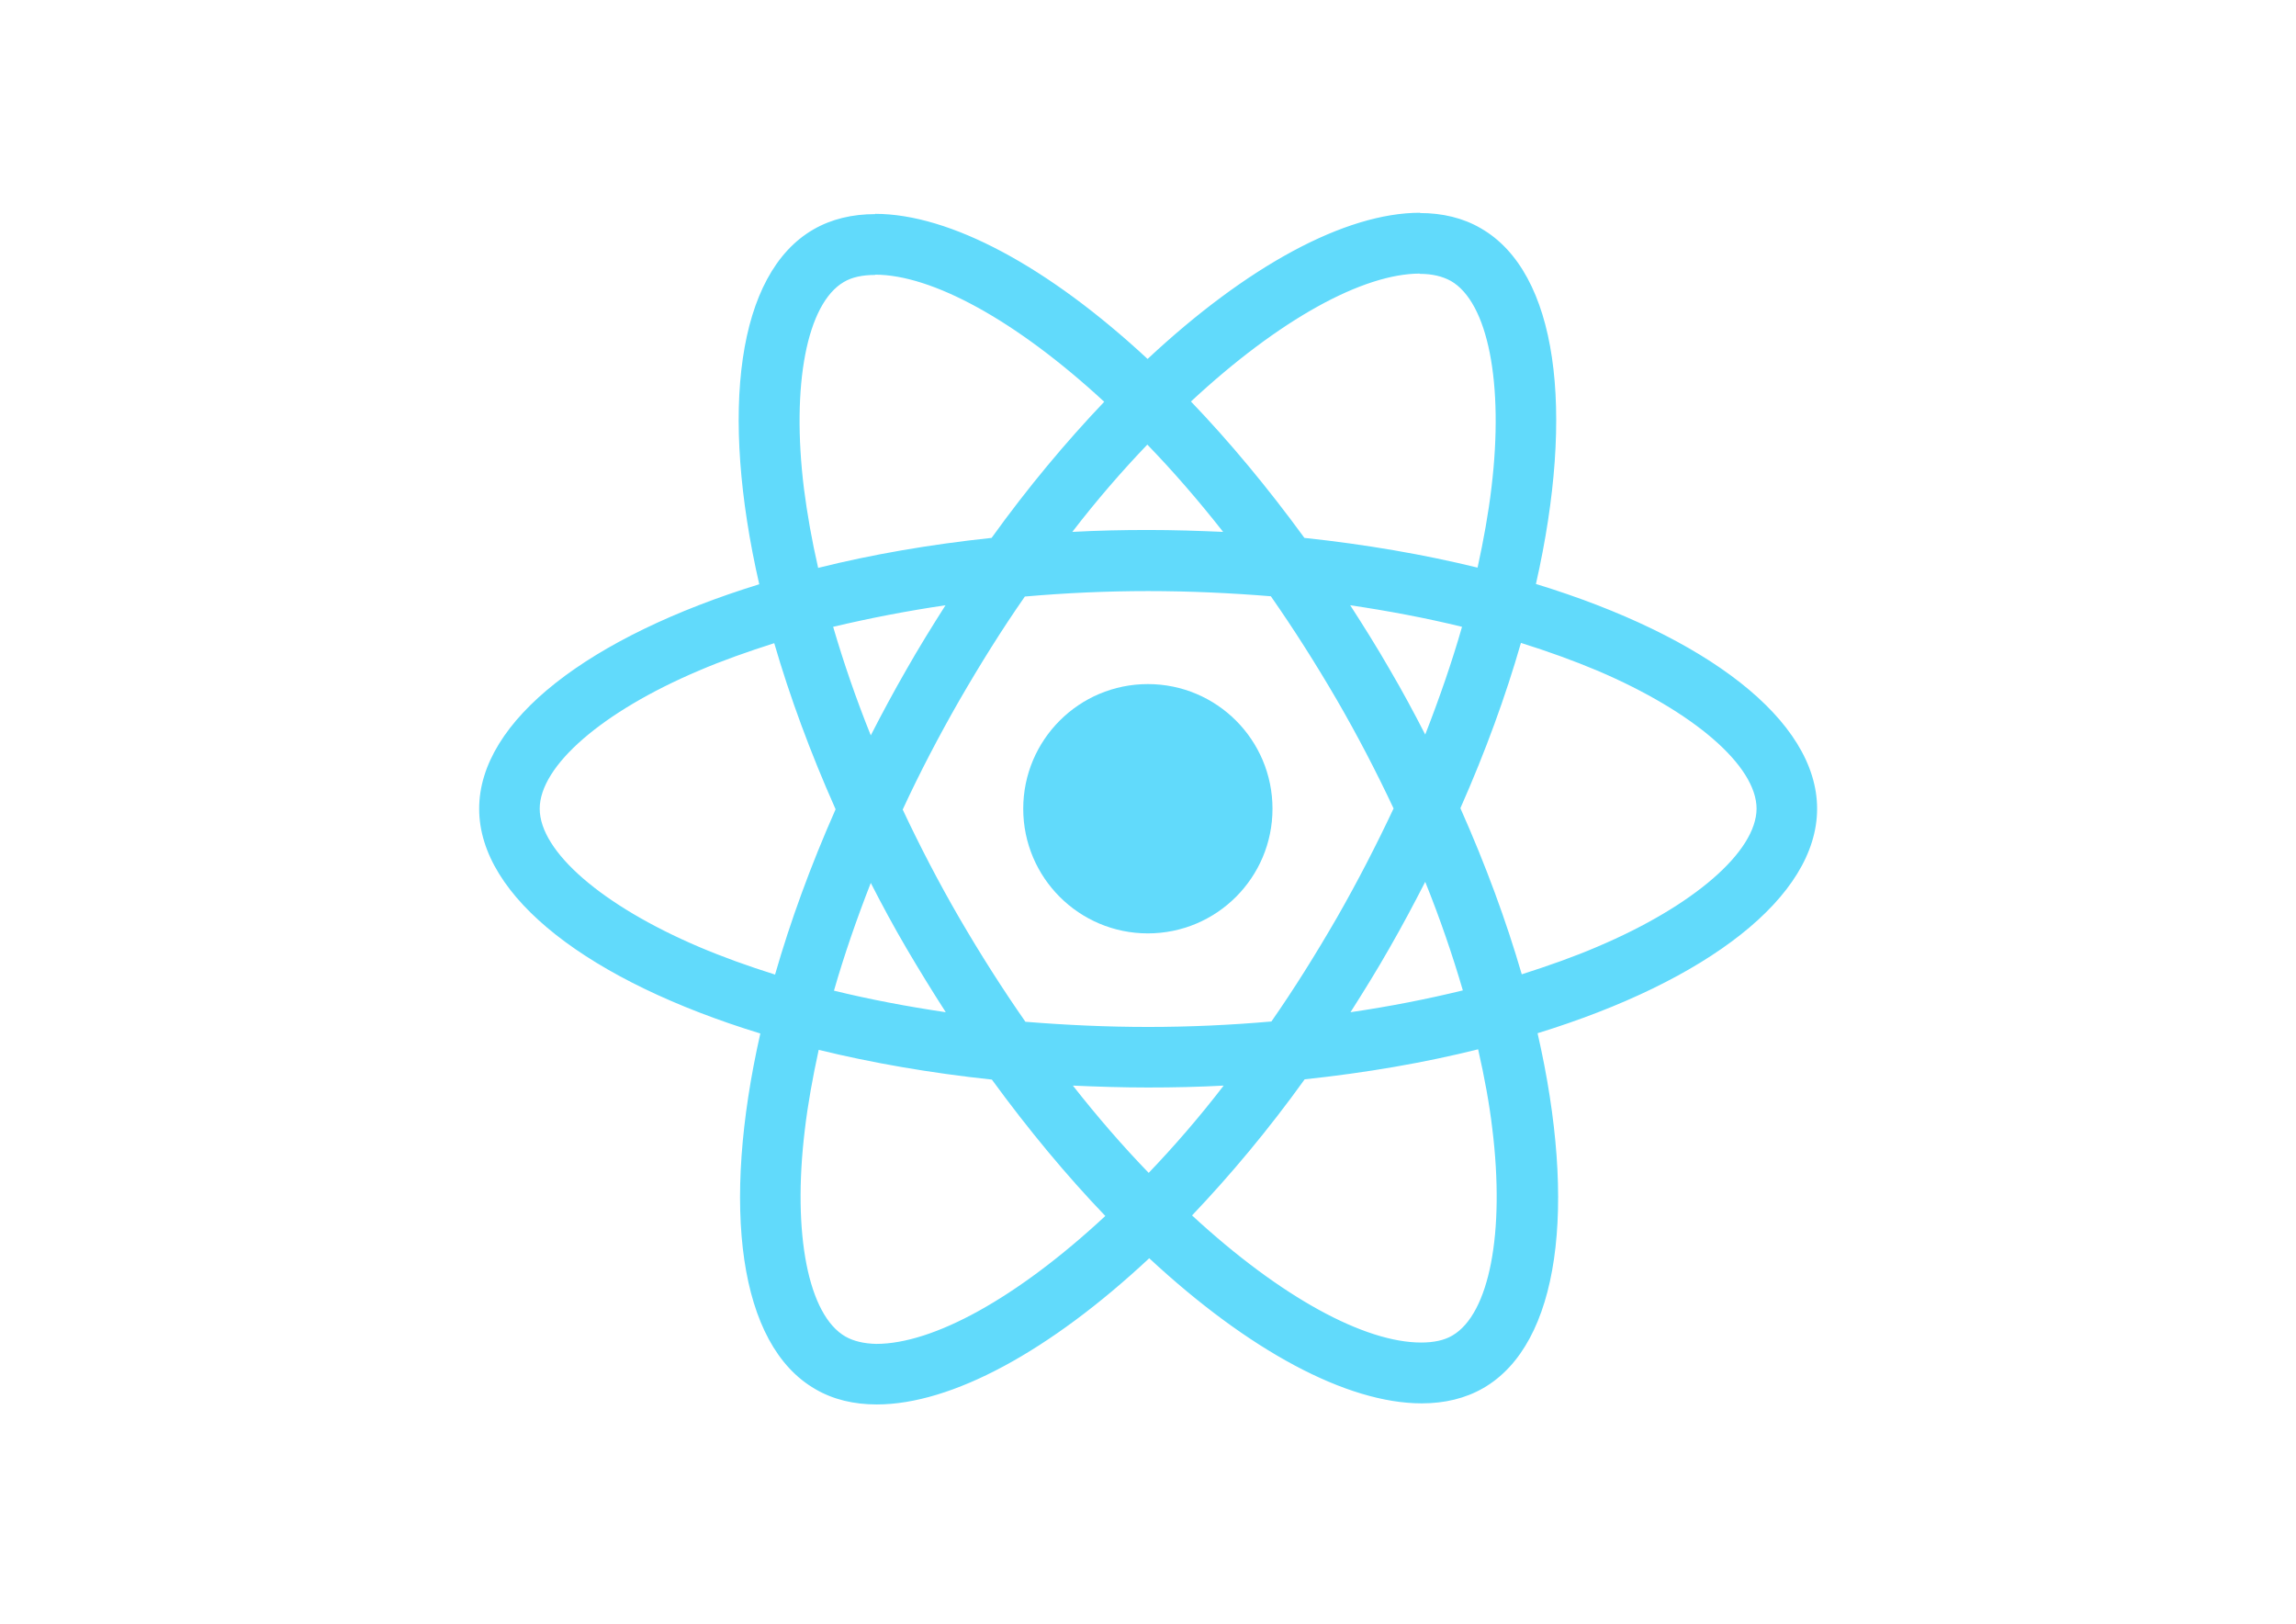
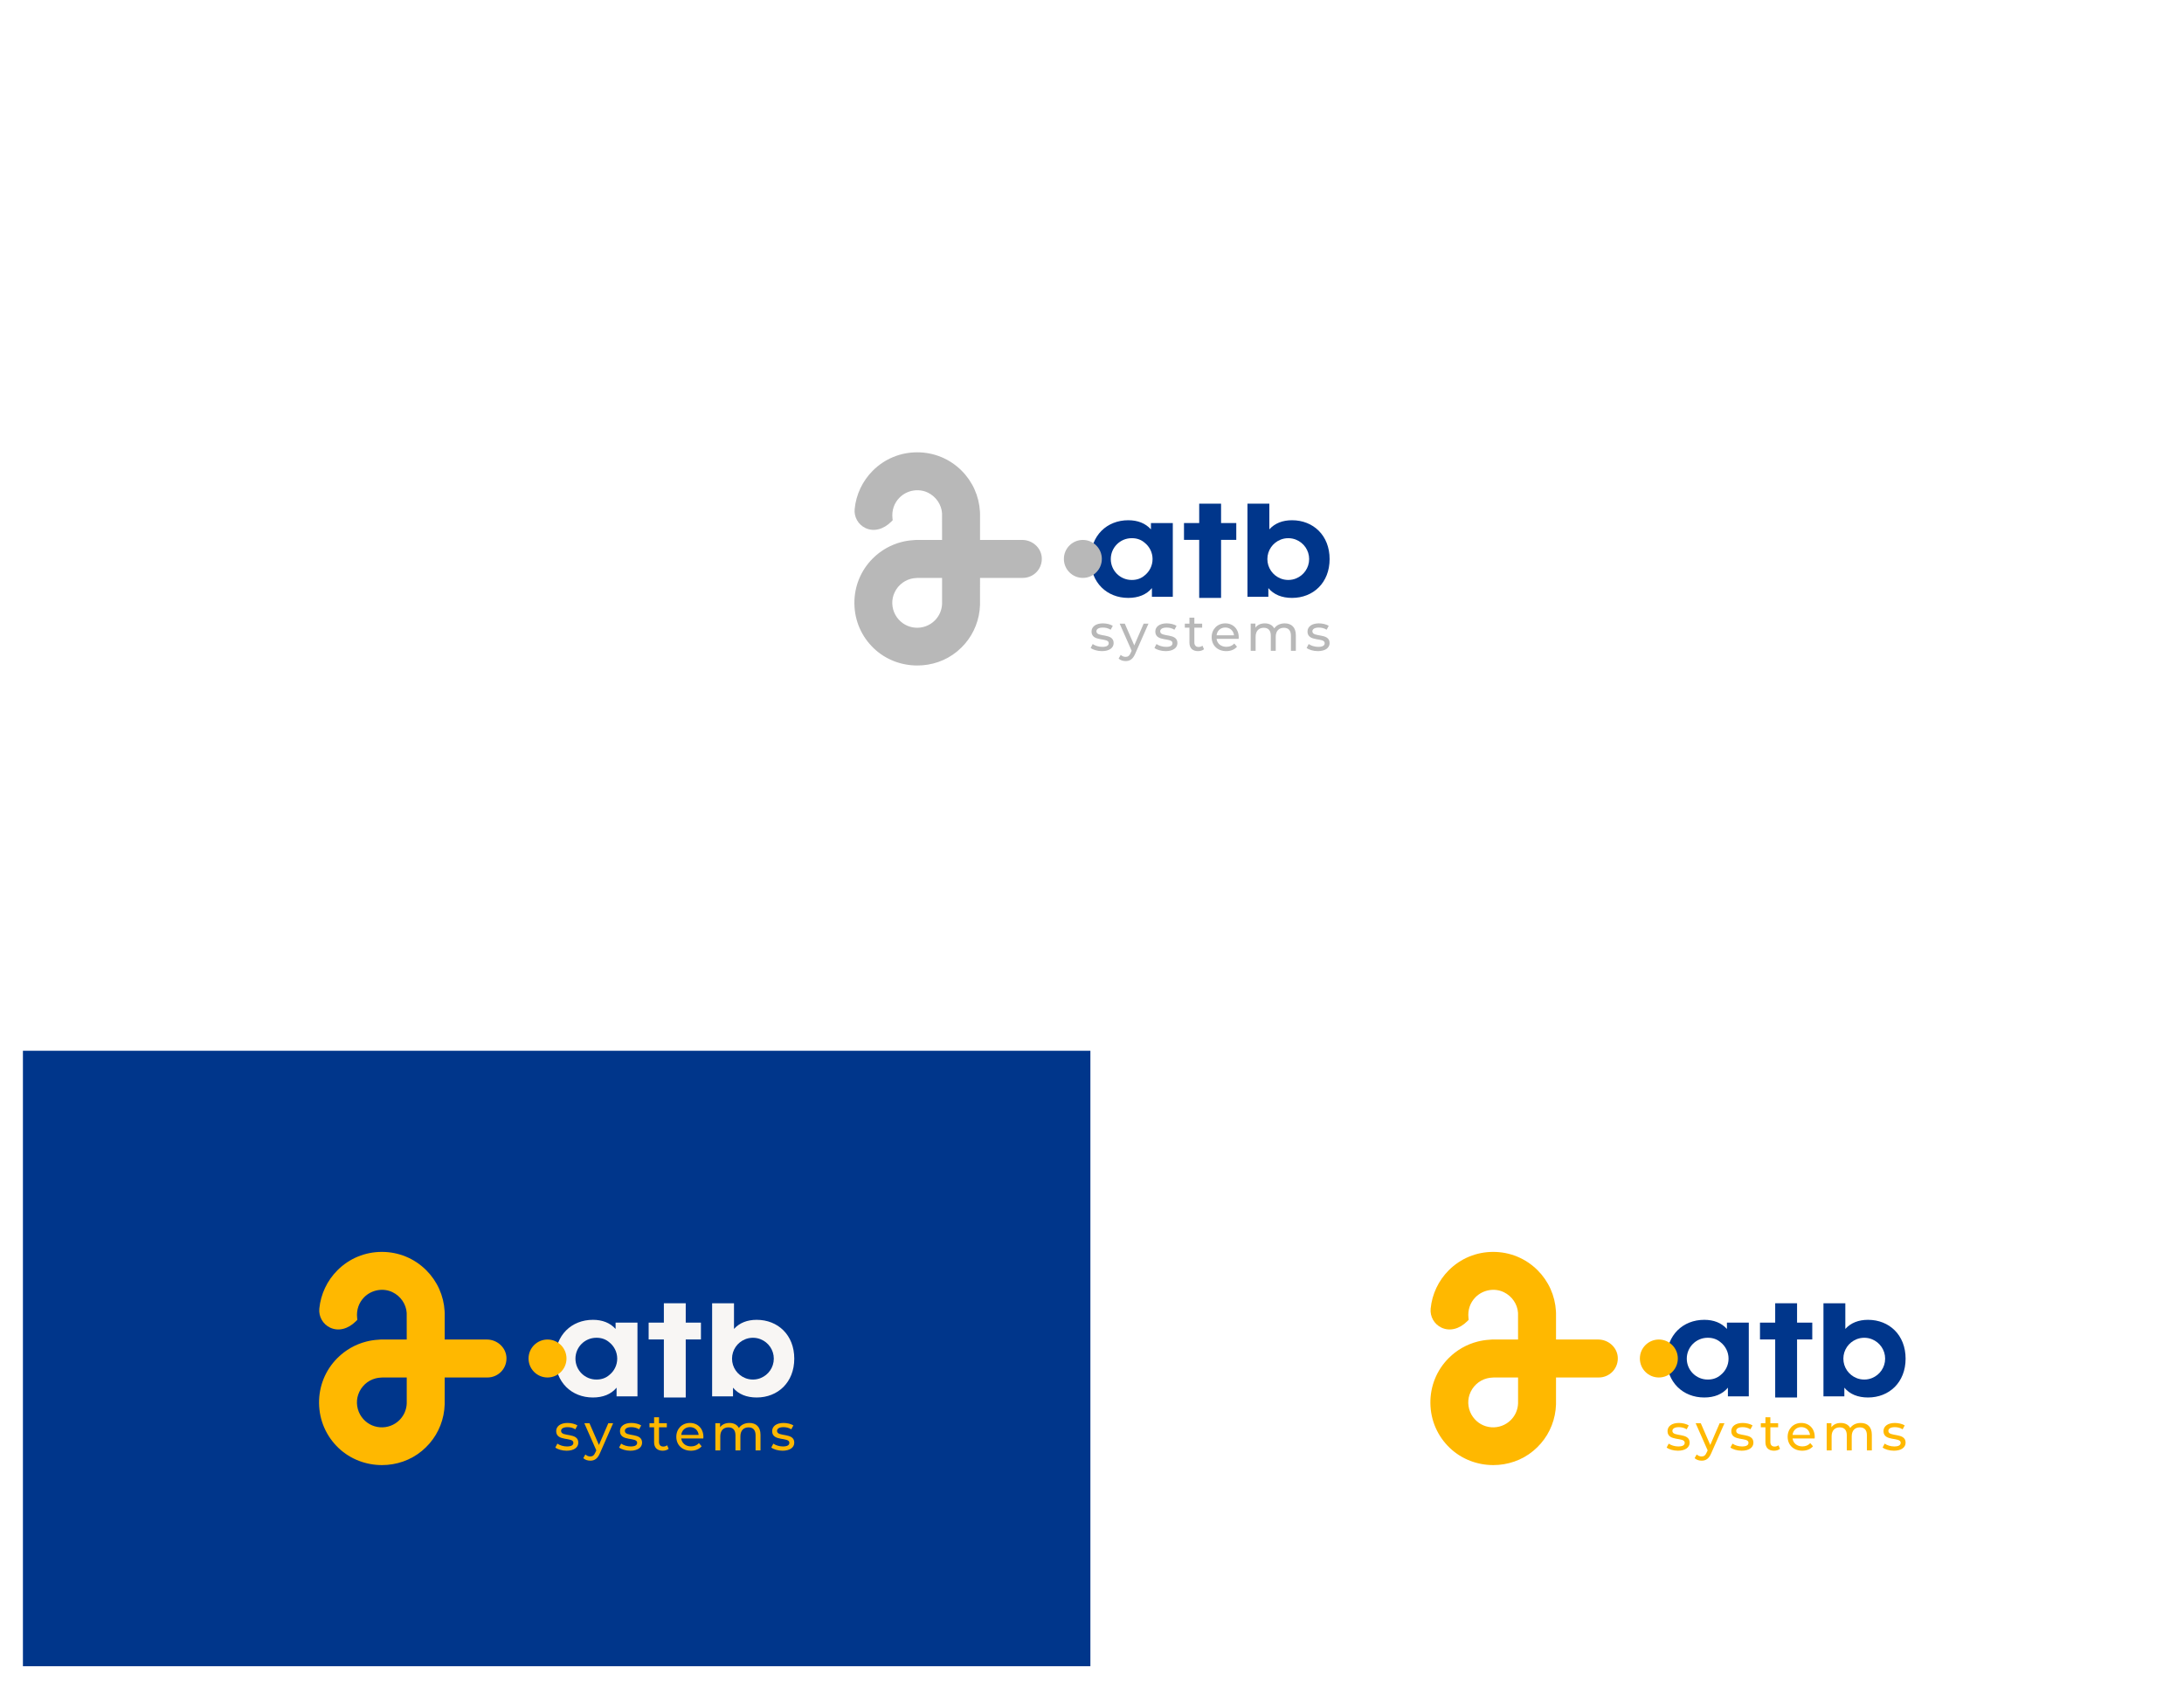
- <svg xmlns="http://www.w3.org/2000/svg" viewBox="0 0 841.9 595.3">
-   <g fill="#61DAFB">
-     <path d="M666.3 296.5c0-32.5-40.7-63.3-103.1-82.4 14.4-63.6 8-114.2-20.2-130.4-6.5-3.8-14.1-5.6-22.4-5.6v22.3c4.6 0 8.3.9 11.4 2.6 13.6 7.8 19.5 37.5 14.9 75.7-1.1 9.4-2.9 19.3-5.1 29.4-19.6-4.8-41-8.5-63.5-10.9-13.5-18.5-27.5-35.3-41.6-50 32.6-30.3 63.2-46.9 84-46.9V78c-27.5 0-63.5 19.6-99.9 53.6-36.4-33.8-72.4-53.2-99.9-53.2v22.3c20.7 0 51.4 16.5 84 46.6-14 14.7-28 31.4-41.3 49.9-22.6 2.4-44 6.1-63.6 11-2.3-10-4-19.7-5.2-29-4.7-38.2 1.1-67.9 14.6-75.8 3-1.8 6.9-2.6 11.5-2.6V78.5c-8.4 0-16 1.8-22.6 5.6-28.1 16.2-34.4 66.7-19.9 130.1-62.2 19.2-102.7 49.9-102.7 82.3 0 32.5 40.7 63.3 103.1 82.4-14.4 63.6-8 114.2 20.2 130.4 6.5 3.8 14.1 5.6 22.5 5.6 27.5 0 63.5-19.6 99.9-53.6 36.4 33.8 72.4 53.2 99.9 53.2 8.4 0 16-1.8 22.6-5.6 28.1-16.2 34.4-66.7 19.9-130.1 62-19.1 102.5-49.9 102.5-82.3zm-130.2-66.7c-3.7 12.9-8.3 26.2-13.5 39.5-4.1-8-8.4-16-13.1-24-4.6-8-9.5-15.8-14.4-23.4 14.2 2.1 27.9 4.7 41 7.9zm-45.8 106.5c-7.8 13.5-15.8 26.3-24.1 38.2-14.9 1.3-30 2-45.2 2-15.1 0-30.2-.7-45-1.9-8.3-11.9-16.4-24.6-24.2-38-7.6-13.1-14.5-26.4-20.8-39.8 6.2-13.4 13.2-26.8 20.7-39.9 7.8-13.5 15.8-26.3 24.1-38.2 14.9-1.3 30-2 45.2-2 15.1 0 30.2.7 45 1.9 8.3 11.9 16.4 24.6 24.2 38 7.6 13.1 14.5 26.4 20.8 39.8-6.3 13.4-13.2 26.8-20.7 39.9zm32.3-13c5.4 13.4 10 26.8 13.8 39.8-13.1 3.2-26.9 5.9-41.2 8 4.9-7.7 9.8-15.6 14.4-23.7 4.6-8 8.9-16.1 13-24.1zM421.2 430c-9.3-9.6-18.6-20.3-27.8-32 9 .4 18.2.7 27.5.7 9.4 0 18.7-.2 27.8-.7-9 11.7-18.3 22.4-27.5 32zm-74.4-58.9c-14.2-2.1-27.9-4.7-41-7.9 3.7-12.9 8.3-26.2 13.5-39.5 4.1 8 8.4 16 13.1 24 4.7 8 9.5 15.8 14.4 23.4zM420.7 163c9.3 9.6 18.6 20.3 27.8 32-9-.4-18.2-.7-27.5-.7-9.4 0-18.7.2-27.8.7 9-11.7 18.3-22.4 27.5-32zm-74 58.9c-4.9 7.7-9.8 15.6-14.4 23.7-4.6 8-8.9 16-13 24-5.4-13.4-10-26.8-13.8-39.8 13.1-3.1 26.9-5.8 41.2-7.9zm-90.5 125.2c-35.4-15.1-58.3-34.9-58.3-50.6 0-15.7 22.9-35.6 58.3-50.6 8.6-3.7 18-7 27.7-10.1 5.7 19.6 13.2 40 22.5 60.9-9.2 20.8-16.6 41.1-22.2 60.6-9.9-3.1-19.3-6.5-28-10.2zM310 490c-13.6-7.8-19.5-37.5-14.9-75.7 1.1-9.4 2.9-19.3 5.1-29.4 19.6 4.8 41 8.5 63.5 10.9 13.5 18.5 27.5 35.3 41.6 50-32.6 30.3-63.2 46.9-84 46.9-4.5-.1-8.3-1-11.3-2.7zm237.2-76.2c4.7 38.2-1.1 67.9-14.6 75.8-3 1.8-6.9 2.6-11.5 2.6-20.7 0-51.4-16.5-84-46.6 14-14.7 28-31.4 41.3-49.9 22.6-2.4 44-6.1 63.6-11 2.3 10.1 4.1 19.8 5.2 29.1zm38.5-66.7c-8.6 3.7-18 7-27.7 10.1-5.7-19.6-13.2-40-22.5-60.9 9.2-20.8 16.6-41.1 22.2-60.6 9.9 3.1 19.3 6.5 28.1 10.2 35.4 15.1 58.3 34.9 58.3 50.6-.1 15.7-23 35.6-58.4 50.6zM320.8 78.4z" />
-     <circle cx="420.9" cy="296.5" r="45.7" />
-     <path d="M520.5 78.1z" />
+ <svg xmlns="http://www.w3.org/2000/svg" version="1.1" id="svg2" xml:space="preserve" width="1056" height="816" viewBox="0 0 1056 816">
+   <defs id="defs6">
+     <clipPath clipPathUnits="userSpaceOnUse" id="clipPath20">
+       <path d="M 0,612 H 792 V 0 H 0 Z" id="path18" />
+     </clipPath>
+   </defs>
+   <g id="g10" transform="matrix(1.333333,0,0,-1.333333,0,816)">
+     <path d="M 395.419,7.838 H 8.313 v 223.166 h 387.106 z" style="fill:#00368b;fill-opacity:1;fill-rule:nonzero;stroke:none" id="path12" />
+     <g id="g14">
+       <g id="g16" clip-path="url(#clipPath20)">
+         <g id="g22" transform="translate(395.5146,377.0596)">
+           <path d="m 0,0 0.744,1.414 c 0.838,-0.596 2.177,-1.023 3.46,-1.023 1.656,0 2.345,0.502 2.345,1.34 0,2.213 -6.233,0.296 -6.233,4.222 0,1.768 1.581,2.959 4.112,2.959 1.284,0 2.734,-0.335 3.591,-0.894 L 7.256,6.605 C 6.362,7.181 5.376,7.386 4.409,7.386 2.847,7.386 2.084,6.809 2.084,6.028 c 0,-2.326 6.25,-0.428 6.25,-4.26 0,-1.787 -1.637,-2.921 -4.26,-2.921 C 2.438,-1.153 0.819,-0.65 0,0" style="fill:#b8b8b8;fill-opacity:1;fill-rule:nonzero;stroke:none" id="path24" />
+         </g>
+         <g id="g26" transform="translate(416.4834,385.8784)">
+           <path d="m 0,0 -4.781,-10.846 c -0.875,-2.084 -2.01,-2.735 -3.517,-2.735 -0.948,0 -1.916,0.316 -2.529,0.911 l 0.762,1.339 c 0.484,-0.464 1.098,-0.724 1.767,-0.724 0.857,0 1.396,0.39 1.879,1.525 L -6.103,-9.842 -10.456,0 h 1.86 L -5.153,-7.889 -1.749,0 Z" style="fill:#b8b8b8;fill-opacity:1;fill-rule:nonzero;stroke:none" id="path28" />
+         </g>
+         <g id="g30" transform="translate(418.6436,377.0596)">
+           <path d="m 0,0 0.744,1.414 c 0.837,-0.596 2.177,-1.023 3.46,-1.023 1.655,0 2.344,0.502 2.344,1.34 0,2.213 -6.232,0.296 -6.232,4.222 0,1.768 1.581,2.959 4.112,2.959 1.283,0 2.734,-0.335 3.591,-0.894 L 7.255,6.605 C 6.362,7.181 5.376,7.386 4.409,7.386 2.846,7.386 2.084,6.809 2.084,6.028 c 0,-2.326 6.25,-0.428 6.25,-4.26 0,-1.787 -1.637,-2.921 -4.26,-2.921 C 2.437,-1.153 0.818,-0.65 0,0" style="fill:#b8b8b8;fill-opacity:1;fill-rule:nonzero;stroke:none" id="path32" />
+         </g>
+         <g id="g34" transform="translate(436.6172,376.5952)">
+           <path d="m 0,0 c -0.54,-0.465 -1.358,-0.689 -2.159,-0.689 -1.99,0 -3.125,1.098 -3.125,3.089 v 5.413 h -1.674 v 1.47 h 1.674 v 2.158 h 1.786 V 9.283 h 2.828 v -1.47 h -2.828 v -5.34 c 0,-1.06 0.559,-1.655 1.544,-1.655 0.52,0 1.023,0.168 1.395,0.465 z" style="fill:#b8b8b8;fill-opacity:1;fill-rule:nonzero;stroke:none" id="path36" />
+         </g>
+         <g id="g38" transform="translate(441.1758,381.6357)">
+           <path d="M 0,0 H 6.325 C 6.139,1.656 4.893,2.829 3.162,2.829 1.451,2.829 0.186,1.675 0,0 M 8,-1.284 H 0 c 0.224,-1.729 1.619,-2.883 3.572,-2.883 1.154,0 2.12,0.391 2.846,1.191 l 0.986,-1.153 c -0.892,-1.042 -2.251,-1.6 -3.887,-1.6 -3.182,0 -5.302,2.102 -5.302,5.042 0,2.919 2.101,5.022 4.947,5.022 2.848,0 4.875,-2.046 4.875,-5.079 0,-0.149 -0.018,-0.372 -0.037,-0.54" style="fill:#b8b8b8;fill-opacity:1;fill-rule:nonzero;stroke:none" id="path40" />
+         </g>
+         <g id="g42" transform="translate(469.9209,381.6919)">
+           <path d="m 0,0 v -5.674 h -1.786 v 5.469 c 0,1.935 -0.93,2.884 -2.549,2.884 -1.785,0 -2.958,-1.135 -2.958,-3.274 v -5.079 h -1.785 v 5.469 c 0,1.935 -0.931,2.884 -2.549,2.884 -1.786,0 -2.958,-1.135 -2.958,-3.274 v -5.079 h -1.786 v 9.861 h 1.711 V 2.716 c 0.707,1.005 1.917,1.563 3.405,1.563 1.507,0 2.772,-0.595 3.423,-1.823 0.744,1.116 2.12,1.823 3.795,1.823 C -1.638,4.279 0,2.903 0,0" style="fill:#b8b8b8;fill-opacity:1;fill-rule:nonzero;stroke:none" id="path44" />
+         </g>
+         <g id="g46" transform="translate(473.832,377.0596)">
+           <path d="M 0,0 0.744,1.414 C 1.581,0.818 2.92,0.391 4.204,0.391 c 1.655,0 2.344,0.502 2.344,1.34 0,2.213 -6.232,0.296 -6.232,4.222 0,1.768 1.581,2.959 4.112,2.959 1.283,0 2.734,-0.335 3.59,-0.894 L 7.255,6.605 C 6.362,7.181 5.376,7.386 4.409,7.386 2.846,7.386 2.083,6.809 2.083,6.028 2.083,3.702 8.334,5.6 8.334,1.768 8.334,-0.019 6.697,-1.153 4.073,-1.153 2.437,-1.153 0.818,-0.65 0,0" style="fill:#b8b8b8;fill-opacity:1;fill-rule:nonzero;stroke:none" id="path48" />
+         </g>
+         <g id="g50" transform="translate(448.3203,422.3486)">
+           <path d="m 0,0 h -5.515 v 7.022 h -7.93 V 0 h -5.515 v -6.1 h 5.515 v -21.045 h 7.93 V -6.1 L 0,-6.1 Z" style="fill:#00368b;fill-opacity:1;fill-rule:nonzero;stroke:none" id="path52" />
+         </g>
+         <g id="g54" transform="translate(470.0107,402.2661)">
+           <path d="M 0,0 C -0.171,-0.072 -0.347,-0.133 -0.524,-0.191 -0.55,-0.2 -0.574,-0.21 -0.601,-0.218 -1.066,-0.364 -1.556,-0.467 -2.065,-0.516 -2.319,-0.541 -2.577,-0.555 -2.84,-0.555 c -0.263,0 -0.52,0.014 -0.774,0.039 h -0.001 c -0.51,0.05 -0.998,0.152 -1.464,0.298 -0.027,0.008 -0.053,0.019 -0.079,0.027 -0.177,0.058 -0.352,0.119 -0.522,0.191 -2.774,1.124 -4.734,3.84 -4.734,7.019 0,3.178 1.96,5.895 4.734,7.019 0.171,0.071 0.346,0.133 0.524,0.191 0.026,0.008 0.051,0.019 0.076,0.026 0.466,0.147 0.955,0.249 1.465,0.299 h 0.001 c 0.254,0.025 0.511,0.039 0.774,0.039 0.263,0 0.521,-0.014 0.775,-0.039 0.509,-0.05 0.999,-0.152 1.465,-0.299 0.025,-0.007 0.048,-0.017 0.074,-0.025 C -0.348,14.171 -0.172,14.109 0,14.037 2.774,12.913 4.734,10.197 4.734,7.019 4.734,3.841 2.774,1.124 0,0 m -1.468,21.099 c -3.405,0 -6.201,-1.068 -8.234,-3.304 v 9.31 h -7.93 v -33.76 h 7.573 v 3.151 c 1.983,-2.389 4.932,-3.558 8.591,-3.558 7.676,0 13.623,5.49 13.623,14.081 0,8.59 -5.947,14.08 -13.623,14.08" style="fill:#00368b;fill-opacity:1;fill-rule:nonzero;stroke:none" id="path56" />
+         </g>
+         <g id="g58" transform="translate(415.0625,403.333)">
+           <path d="m 0,0 c -1.205,-1.05 -2.781,-1.622 -4.553,-1.622 -0.021,0 -0.042,0.002 -0.064,0.003 -0.02,-0.001 -0.038,-0.003 -0.058,-0.003 -4.183,0 -7.574,3.391 -7.574,7.574 0,4.183 3.391,7.574 7.574,7.574 0.02,0 0.038,-0.003 0.058,-0.003 0.022,0 0.043,0.003 0.064,0.003 1.772,0 3.348,-0.572 4.552,-1.622 1.764,-1.387 2.9,-3.535 2.9,-5.952 C 2.899,3.535 1.763,1.387 0,0 m 2.31,16.728 c -2.034,2.236 -4.83,3.304 -8.235,3.304 -7.676,0 -13.623,-5.49 -13.623,-14.08 0,-8.591 5.947,-14.081 13.623,-14.081 3.659,0 6.609,1.169 8.59,3.558 v -3.151 h 7.574 V 19.016 H 2.31 Z" style="fill:#00368b;fill-opacity:1;fill-rule:nonzero;stroke:none" id="path60" />
+         </g>
+         <g id="g62" transform="translate(341.6318,393.0786)">
+           <path d="m 0,0 c -0.017,-0.5 -0.077,-1.004 -0.179,-1.501 -0.352,-1.727 -1.202,-3.304 -2.458,-4.56 -1.868,-1.868 -4.467,-2.818 -7.097,-2.61 -2.677,0.211 -5.031,1.539 -6.628,3.739 -1.684,2.319 -2.158,5.423 -1.238,8.099 1.011,2.937 3.38,5.142 6.337,5.896 0.627,0.161 1.277,0.253 1.931,0.276 0.179,0.007 0.357,0.019 0.535,0.04 H 0 Z M 29.058,23.144 H 29.057 13.765 v 9.431 c 0,0.096 -0.002,0.192 -0.006,0.297 l -0.029,0.621 c -0.33,5.57 -2.686,10.811 -6.634,14.759 -4.298,4.298 -10.021,6.665 -16.115,6.665 -6.093,0 -11.816,-2.367 -16.114,-6.665 -3.727,-3.728 -6.06,-8.666 -6.568,-13.906 -0.279,-2.881 1.292,-5.649 3.909,-6.887 2.995,-1.415 6.498,-0.548 9.373,2.318 l 0.508,0.507 -0.076,0.714 c -0.304,2.858 0.603,5.518 2.554,7.488 2.683,2.708 6.912,3.456 10.285,1.816 2.962,-1.441 4.931,-4.349 5.133,-7.498 l 0.013,-9.66 h -9.434 c -0.351,-10e-4 -0.704,-0.028 -1.05,-0.082 -1.409,-0.09 -2.815,-0.313 -4.179,-0.661 -3.952,-1.008 -7.572,-3.071 -10.468,-5.966 -4.377,-4.377 -6.743,-10.206 -6.663,-16.413 0.081,-6.203 2.601,-11.969 7.094,-16.236 4.316,-4.098 10.019,-6.17 15.724,-6.17 5.17,0 10.342,1.702 14.484,5.141 4.057,3.368 6.755,7.859 7.803,12.987 0.256,1.261 0.404,2.521 0.451,3.871 l 0.005,9.764 H 29.29 c 1.935,0 3.79,0.821 5.092,2.253 1.302,1.431 1.942,3.363 1.758,5.3 -0.333,3.484 -3.444,6.212 -7.082,6.212" style="fill:#b8b8b8;fill-opacity:1;fill-rule:nonzero;stroke:none" id="path64" />
+         </g>
+         <g id="g66" transform="translate(392.6846,416.2222)">
+           <path d="m 0,0 c -3.801,0 -6.882,-3.081 -6.882,-6.882 0,-3.801 3.081,-6.883 6.882,-6.883 3.801,0 6.883,3.082 6.883,6.883 C 6.883,-3.081 3.801,0 0,0" style="fill:#b8b8b8;fill-opacity:1;fill-rule:nonzero;stroke:none" id="path68" />
+         </g>
+         <g id="g70" transform="translate(201.3809,87.1357)">
+           <path d="M 0,0 0.744,1.414 C 1.582,0.817 2.92,0.391 4.204,0.391 c 1.656,0 2.344,0.502 2.344,1.339 0,2.213 -6.232,0.297 -6.232,4.223 0,1.768 1.581,2.958 4.112,2.958 1.283,0 2.734,-0.335 3.59,-0.893 L 7.255,6.604 C 6.363,7.181 5.376,7.386 4.409,7.386 2.846,7.386 2.083,6.808 2.083,6.027 2.083,3.702 8.334,5.599 8.334,1.768 8.334,-0.02 6.697,-1.154 4.074,-1.154 2.437,-1.154 0.819,-0.651 0,0" style="fill:#ffb800;fill-opacity:1;fill-rule:nonzero;stroke:none" id="path72" />
+         </g>
+         <g id="g74" transform="translate(222.3491,95.9541)">
+           <path d="m 0,0 -4.781,-10.847 c -0.875,-2.083 -2.01,-2.734 -3.516,-2.734 -0.949,0 -1.916,0.316 -2.53,0.911 l 0.762,1.34 c 0.484,-0.465 1.098,-0.726 1.768,-0.726 0.856,0 1.395,0.392 1.879,1.527 L -6.102,-9.842 -10.455,0 h 1.86 L -5.153,-7.889 -1.749,0 Z" style="fill:#ffb800;fill-opacity:1;fill-rule:nonzero;stroke:none" id="path76" />
+         </g>
+         <g id="g78" transform="translate(224.5093,87.1357)">
+           <path d="m 0,0 0.745,1.414 c 0.837,-0.597 2.176,-1.023 3.46,-1.023 1.655,0 2.343,0.502 2.343,1.339 0,2.213 -6.231,0.297 -6.231,4.223 0,1.768 1.581,2.958 4.111,2.958 1.284,0 2.735,-0.335 3.591,-0.893 L 7.255,6.604 C 6.363,7.181 5.376,7.386 4.409,7.386 2.846,7.386 2.084,6.808 2.084,6.027 c 0,-2.325 6.25,-0.428 6.25,-4.259 0,-1.788 -1.636,-2.922 -4.26,-2.922 C 2.437,-1.154 0.819,-0.651 0,0" style="fill:#ffb800;fill-opacity:1;fill-rule:nonzero;stroke:none" id="path80" />
+         </g>
+         <g id="g82" transform="translate(242.4829,86.6709)">
+           <path d="m 0,0 c -0.54,-0.466 -1.358,-0.689 -2.159,-0.689 -1.989,0 -3.124,1.097 -3.124,3.088 v 5.413 h -1.675 v 1.471 h 1.675 v 2.157 h 1.785 V 9.283 H -0.67 V 7.812 H -3.498 V 2.474 c 0,-1.061 0.559,-1.656 1.544,-1.656 0.521,0 1.023,0.167 1.396,0.464 z" style="fill:#ffb800;fill-opacity:1;fill-rule:nonzero;stroke:none" id="path84" />
+         </g>
+         <g id="g86" transform="translate(247.042,91.7119)">
+           <path d="M 0,0 H 6.325 C 6.139,1.656 4.893,2.828 3.163,2.828 1.451,2.828 0.186,1.675 0,0 M 8,-1.284 H 0 c 0.223,-1.73 1.619,-2.883 3.572,-2.883 1.154,0 2.121,0.39 2.846,1.19 L 7.404,-4.13 c -0.893,-1.041 -2.251,-1.6 -3.888,-1.6 -3.181,0 -5.302,2.102 -5.302,5.042 0,2.919 2.102,5.023 4.949,5.023 2.846,0 4.874,-2.047 4.874,-5.079 0,-0.149 -0.019,-0.372 -0.037,-0.54" style="fill:#ffb800;fill-opacity:1;fill-rule:nonzero;stroke:none" id="path88" />
+         </g>
+         <g id="g90" transform="translate(275.7871,91.7676)">
+           <path d="m 0,0 v -5.674 h -1.786 v 5.469 c 0,1.935 -0.93,2.884 -2.549,2.884 -1.786,0 -2.957,-1.135 -2.957,-3.274 v -5.079 h -1.787 v 5.469 c 0,1.935 -0.93,2.884 -2.548,2.884 -1.787,0 -2.958,-1.135 -2.958,-3.274 v -5.079 h -1.787 v 9.861 h 1.712 V 2.716 c 0.707,1.005 1.916,1.563 3.405,1.563 1.506,0 2.772,-0.595 3.423,-1.823 0.744,1.115 2.121,1.823 3.794,1.823 C -1.638,4.279 0,2.902 0,0" style="fill:#ffb800;fill-opacity:1;fill-rule:nonzero;stroke:none" id="path92" />
+         </g>
+         <g id="g94" transform="translate(279.6978,87.1357)">
+           <path d="M 0,0 0.744,1.414 C 1.582,0.817 2.92,0.391 4.204,0.391 c 1.656,0 2.344,0.502 2.344,1.339 0,2.213 -6.232,0.297 -6.232,4.223 0,1.768 1.581,2.958 4.112,2.958 1.283,0 2.734,-0.335 3.59,-0.893 L 7.255,6.604 C 6.363,7.181 5.376,7.386 4.409,7.386 2.846,7.386 2.084,6.808 2.084,6.027 c 0,-2.325 6.25,-0.428 6.25,-4.259 0,-1.788 -1.637,-2.922 -4.26,-2.922 C 2.437,-1.154 0.819,-0.651 0,0" style="fill:#ffb800;fill-opacity:1;fill-rule:nonzero;stroke:none" id="path96" />
+         </g>
+         <g id="g98" transform="translate(254.1865,132.4238)">
+           <path d="m 0,0 h -5.515 v 7.023 h -7.93 V 0 h -5.515 v -6.1 h 5.515 v -21.044 h 7.93 V -6.1 L 0,-6.1 Z" style="fill:#f8f6f4;fill-opacity:1;fill-rule:nonzero;stroke:none" id="path100" />
+         </g>
+         <g id="g102" transform="translate(275.8765,112.3418)">
+           <path d="M 0,0 C -0.17,-0.071 -0.346,-0.134 -0.524,-0.191 -0.55,-0.2 -0.574,-0.21 -0.6,-0.218 -1.066,-0.364 -1.555,-0.467 -2.065,-0.517 -2.319,-0.541 -2.577,-0.556 -2.84,-0.556 c -0.263,0 -0.52,0.015 -0.774,0.039 h -0.001 c -0.51,0.05 -0.998,0.153 -1.464,0.298 -0.027,0.009 -0.052,0.02 -0.079,0.028 -0.176,0.058 -0.352,0.12 -0.521,0.191 -2.775,1.124 -4.735,3.841 -4.735,7.019 0,3.178 1.96,5.894 4.735,7.018 0.17,0.072 0.346,0.134 0.523,0.192 0.026,0.008 0.051,0.018 0.076,0.026 0.467,0.146 0.955,0.249 1.465,0.299 h 0.001 c 0.254,0.024 0.511,0.039 0.774,0.039 0.263,0 0.521,-0.015 0.775,-0.039 0.51,-0.05 0.999,-0.153 1.465,-0.299 0.025,-0.007 0.049,-0.018 0.074,-0.026 C -0.348,14.171 -0.171,14.109 0,14.037 2.775,12.913 4.734,10.196 4.734,7.019 4.734,3.841 2.775,1.124 0,0 m -1.467,21.1 c -3.406,0 -6.202,-1.069 -8.235,-3.305 v 9.31 h -7.93 v -33.76 h 7.574 v 3.151 c 1.982,-2.389 4.931,-3.558 8.591,-3.558 7.675,0 13.623,5.49 13.623,14.081 0,8.59 -5.948,14.081 -13.623,14.081" style="fill:#f8f6f4;fill-opacity:1;fill-rule:nonzero;stroke:none" id="path104" />
+         </g>
+         <g id="g106" transform="translate(220.9282,113.4092)">
+           <path d="m 0,0 c -1.205,-1.051 -2.781,-1.623 -4.552,-1.623 -0.022,0 -0.043,0.003 -0.065,0.003 -0.019,0 -0.038,-0.003 -0.057,-0.003 -4.183,0 -7.575,3.392 -7.575,7.574 0,4.183 3.392,7.574 7.575,7.574 0.019,0 0.038,-0.003 0.057,-0.003 0.022,0 0.043,0.003 0.065,0.003 1.771,0 3.347,-0.572 4.552,-1.622 C 1.763,10.517 2.899,8.368 2.899,5.951 2.899,3.534 1.763,1.387 0,0 m 2.31,16.728 c -2.033,2.236 -4.829,3.304 -8.235,3.304 -7.676,0 -13.622,-5.49 -13.622,-14.081 0,-8.591 5.946,-14.08 13.622,-14.08 3.66,0 6.609,1.169 8.591,3.558 V -7.723 H 10.24 V 19.015 H 2.31 Z" style="fill:#f8f6f4;fill-opacity:1;fill-rule:nonzero;stroke:none" id="path108" />
+         </g>
+         <g id="g110" transform="translate(147.498,103.1543)">
+           <path d="m 0,0 c -0.017,-0.5 -0.077,-1.004 -0.179,-1.501 -0.352,-1.727 -1.202,-3.304 -2.458,-4.56 -1.868,-1.868 -4.467,-2.818 -7.097,-2.61 -2.677,0.211 -5.031,1.539 -6.628,3.739 -1.684,2.32 -2.158,5.423 -1.238,8.099 1.011,2.937 3.38,5.143 6.337,5.896 0.627,0.162 1.277,0.253 1.931,0.277 0.179,0.006 0.357,0.018 0.535,0.039 H 0 Z M 29.058,23.144 H 29.057 13.765 v 9.431 c 0,0.097 -0.002,0.192 -0.006,0.297 l -0.029,0.621 c -0.33,5.57 -2.686,10.812 -6.634,14.759 -4.298,4.298 -10.021,6.665 -16.115,6.665 -6.093,0 -11.816,-2.367 -16.114,-6.665 -3.727,-3.728 -6.06,-8.666 -6.568,-13.905 -0.279,-2.882 1.292,-5.65 3.909,-6.887 2.995,-1.415 6.498,-0.549 9.373,2.317 l 0.508,0.507 -0.076,0.714 c -0.304,2.858 0.603,5.518 2.554,7.488 2.683,2.708 6.912,3.456 10.285,1.816 2.962,-1.441 4.931,-4.349 5.133,-7.498 l 0.013,-9.66 h -9.434 c -0.351,0 -0.704,-0.028 -1.05,-0.082 -1.409,-0.09 -2.815,-0.313 -4.179,-0.661 -3.952,-1.007 -7.572,-3.071 -10.468,-5.966 -4.377,-4.377 -6.743,-10.206 -6.663,-16.413 0.081,-6.203 2.601,-11.969 7.094,-16.236 4.316,-4.098 10.019,-6.17 15.724,-6.17 5.17,0 10.342,1.702 14.484,5.142 4.057,3.368 6.755,7.858 7.803,12.986 0.256,1.261 0.404,2.521 0.451,3.871 l 0.005,9.764 H 29.29 c 1.935,0 3.79,0.821 5.092,2.253 1.302,1.431 1.942,3.363 1.758,5.301 -0.333,3.483 -3.444,6.211 -7.082,6.211" style="fill:#ffb800;fill-opacity:1;fill-rule:nonzero;stroke:none" id="path112" />
+         </g>
+         <g id="g114" transform="translate(198.5508,126.2979)">
+           <path d="m 0,0 c -3.801,0 -6.882,-3.081 -6.882,-6.882 0,-3.802 3.081,-6.883 6.882,-6.883 3.801,0 6.882,3.081 6.882,6.883 C 6.882,-3.081 3.801,0 0,0" style="fill:#ffb800;fill-opacity:1;fill-rule:nonzero;stroke:none" id="path116" />
+         </g>
+         <g id="g118" transform="translate(604.3906,87.1357)">
+           <path d="m 0,0 0.745,1.414 c 0.837,-0.597 2.176,-1.023 3.46,-1.023 1.655,0 2.344,0.502 2.344,1.339 0,2.213 -6.232,0.297 -6.232,4.223 0,1.768 1.581,2.958 4.112,2.958 1.283,0 2.734,-0.335 3.59,-0.893 L 7.256,6.604 C 6.363,7.181 5.377,7.386 4.409,7.386 2.847,7.386 2.084,6.808 2.084,6.027 2.084,3.702 8.335,5.599 8.335,1.768 8.335,-0.02 6.698,-1.154 4.074,-1.154 2.438,-1.154 0.819,-0.651 0,0" style="fill:#ffb800;fill-opacity:1;fill-rule:nonzero;stroke:none" id="path120" />
+         </g>
+         <g id="g122" transform="translate(625.3594,95.9541)">
+           <path d="m 0,0 -4.781,-10.847 c -0.874,-2.083 -2.009,-2.734 -3.517,-2.734 -0.948,0 -1.915,0.316 -2.529,0.911 l 0.763,1.34 c 0.483,-0.465 1.097,-0.726 1.766,-0.726 0.857,0 1.396,0.392 1.88,1.527 L -6.102,-9.842 -10.455,0 h 1.86 L -5.153,-7.889 -1.749,0 Z" style="fill:#ffb800;fill-opacity:1;fill-rule:nonzero;stroke:none" id="path124" />
+         </g>
+         <g id="g126" transform="translate(627.5195,87.1357)">
+           <path d="M 0,0 0.744,1.414 C 1.582,0.817 2.921,0.391 4.205,0.391 c 1.655,0 2.344,0.502 2.344,1.339 0,2.213 -6.233,0.297 -6.233,4.223 0,1.768 1.581,2.958 4.112,2.958 1.284,0 2.734,-0.335 3.591,-0.893 L 7.256,6.604 C 6.363,7.181 5.377,7.386 4.409,7.386 2.847,7.386 2.084,6.808 2.084,6.027 2.084,3.702 8.335,5.599 8.335,1.768 8.335,-0.02 6.697,-1.154 4.074,-1.154 2.438,-1.154 0.819,-0.651 0,0" style="fill:#ffb800;fill-opacity:1;fill-rule:nonzero;stroke:none" id="path128" />
+         </g>
+         <g id="g130" transform="translate(645.4932,86.6709)">
+           <path d="m 0,0 c -0.539,-0.466 -1.358,-0.689 -2.158,-0.689 -1.99,0 -3.125,1.097 -3.125,3.088 v 5.413 h -1.675 v 1.471 h 1.675 v 2.157 h 1.786 V 9.283 H -0.67 V 7.812 H -3.497 V 2.474 c 0,-1.061 0.558,-1.656 1.544,-1.656 0.52,0 1.022,0.167 1.395,0.464 z" style="fill:#ffb800;fill-opacity:1;fill-rule:nonzero;stroke:none" id="path132" />
+         </g>
+         <g id="g134" transform="translate(650.0527,91.7119)">
+           <path d="M 0,0 H 6.325 C 6.139,1.656 4.892,2.828 3.162,2.828 1.45,2.828 0.186,1.675 0,0 M 7.999,-1.284 H 0 c 0.223,-1.73 1.618,-2.883 3.571,-2.883 1.154,0 2.121,0.39 2.847,1.19 L 7.403,-4.13 c -0.892,-1.041 -2.251,-1.6 -3.887,-1.6 -3.182,0 -5.302,2.102 -5.302,5.042 0,2.919 2.101,5.023 4.948,5.023 2.847,0 4.874,-2.047 4.874,-5.079 0,-0.149 -0.018,-0.372 -0.037,-0.54" style="fill:#ffb800;fill-opacity:1;fill-rule:nonzero;stroke:none" id="path136" />
+         </g>
+         <g id="g138" transform="translate(678.7979,91.7676)">
+           <path d="m 0,0 v -5.674 h -1.786 v 5.469 c 0,1.935 -0.931,2.884 -2.549,2.884 -1.786,0 -2.958,-1.135 -2.958,-3.274 v -5.079 h -1.786 v 5.469 c 0,1.935 -0.931,2.884 -2.549,2.884 -1.786,0 -2.958,-1.135 -2.958,-3.274 v -5.079 h -1.786 v 9.861 h 1.712 V 2.716 c 0.707,1.005 1.916,1.563 3.404,1.563 1.507,0 2.773,-0.595 3.423,-1.823 0.745,1.115 2.121,1.823 3.795,1.823 C -1.638,4.279 0,2.902 0,0" style="fill:#ffb800;fill-opacity:1;fill-rule:nonzero;stroke:none" id="path140" />
+         </g>
+         <g id="g142" transform="translate(682.708,87.1357)">
+           <path d="m 0,0 0.744,1.414 c 0.838,-0.597 2.177,-1.023 3.46,-1.023 1.656,0 2.345,0.502 2.345,1.339 0,2.213 -6.233,0.297 -6.233,4.223 0,1.768 1.581,2.958 4.112,2.958 1.284,0 2.734,-0.335 3.591,-0.893 L 7.256,6.604 C 6.362,7.181 5.376,7.386 4.409,7.386 2.846,7.386 2.084,6.808 2.084,6.027 c 0,-2.325 6.25,-0.428 6.25,-4.259 0,-1.788 -1.637,-2.922 -4.26,-2.922 C 2.438,-1.154 0.818,-0.651 0,0" style="fill:#ffb800;fill-opacity:1;fill-rule:nonzero;stroke:none" id="path144" />
+         </g>
+         <g id="g146" transform="translate(657.1973,132.4238)">
+           <path d="m 0,0 h -5.516 v 7.023 h -7.929 V 0 h -5.516 v -6.1 h 5.516 v -21.044 h 7.929 V -6.1 L 0,-6.1 Z" style="fill:#00368b;fill-opacity:1;fill-rule:nonzero;stroke:none" id="path148" />
+         </g>
+         <g id="g150" transform="translate(678.8867,112.3418)">
+           <path d="M 0,0 C -0.17,-0.071 -0.346,-0.134 -0.523,-0.191 -0.55,-0.2 -0.574,-0.21 -0.6,-0.218 -1.066,-0.364 -1.555,-0.467 -2.065,-0.517 -2.319,-0.541 -2.577,-0.556 -2.84,-0.556 c -0.263,0 -0.52,0.015 -0.774,0.039 -0.511,0.05 -0.999,0.153 -1.465,0.298 -0.026,0.009 -0.052,0.02 -0.079,0.028 -0.177,0.058 -0.352,0.12 -0.521,0.191 -2.775,1.124 -4.735,3.841 -4.735,7.019 0,3.178 1.96,5.894 4.735,7.018 0.17,0.072 0.346,0.134 0.524,0.192 0.025,0.008 0.05,0.018 0.076,0.026 0.466,0.146 0.954,0.249 1.465,0.299 0.254,0.024 0.511,0.039 0.774,0.039 0.263,0 0.521,-0.015 0.775,-0.039 0.51,-0.05 0.999,-0.153 1.465,-0.299 0.026,-0.007 0.049,-0.018 0.074,-0.026 C -0.348,14.171 -0.171,14.109 0,14.037 2.774,12.913 4.734,10.196 4.734,7.019 4.734,3.841 2.775,1.124 0,0 m -1.467,21.1 c -3.406,0 -6.202,-1.069 -8.235,-3.305 v 9.31 h -7.93 v -33.76 h 7.574 v 3.151 c 1.983,-2.389 4.931,-3.558 8.591,-3.558 7.676,0 13.622,5.49 13.622,14.081 0,8.59 -5.946,14.081 -13.622,14.081" style="fill:#00368b;fill-opacity:1;fill-rule:nonzero;stroke:none" id="path152" />
+         </g>
+         <g id="g154" transform="translate(623.9385,113.4092)">
+           <path d="m 0,0 c -1.204,-1.051 -2.78,-1.623 -4.552,-1.623 -0.022,0 -0.043,0.003 -0.064,0.003 -0.02,0 -0.039,-0.003 -0.059,-0.003 -4.182,0 -7.573,3.392 -7.573,7.574 0,4.183 3.391,7.574 7.573,7.574 0.02,0 0.039,-0.003 0.059,-0.003 0.021,0 0.042,0.003 0.064,0.003 1.772,0 3.347,-0.572 4.552,-1.622 C 1.763,10.517 2.899,8.368 2.899,5.951 2.899,3.534 1.764,1.387 0,0 m 2.311,16.728 c -2.034,2.236 -4.83,3.304 -8.236,3.304 -7.676,0 -13.623,-5.49 -13.623,-14.081 0,-8.591 5.947,-14.08 13.623,-14.08 3.66,0 6.609,1.169 8.591,3.558 V -7.723 H 10.24 V 19.015 H 2.311 Z" style="fill:#00368b;fill-opacity:1;fill-rule:nonzero;stroke:none" id="path156" />
+         </g>
+         <g id="g158" transform="translate(550.5078,103.1543)">
+           <path d="m 0,0 c -0.017,-0.5 -0.077,-1.004 -0.179,-1.501 -0.352,-1.727 -1.202,-3.304 -2.458,-4.56 -1.868,-1.868 -4.467,-2.818 -7.097,-2.61 -2.677,0.211 -5.031,1.539 -6.628,3.739 -1.684,2.32 -2.158,5.423 -1.238,8.099 1.011,2.937 3.38,5.143 6.337,5.896 0.627,0.162 1.277,0.253 1.931,0.277 0.179,0.006 0.357,0.018 0.535,0.039 H 0 Z M 29.058,23.144 H 29.057 13.765 v 9.431 c 0,0.097 -0.002,0.192 -0.006,0.297 l -0.029,0.621 c -0.33,5.57 -2.686,10.812 -6.634,14.759 -4.298,4.298 -10.021,6.665 -16.115,6.665 -6.093,0 -11.816,-2.367 -16.114,-6.665 -3.727,-3.728 -6.06,-8.666 -6.568,-13.905 -0.279,-2.882 1.292,-5.65 3.909,-6.887 2.995,-1.415 6.498,-0.549 9.373,2.317 l 0.508,0.507 -0.076,0.714 c -0.304,2.858 0.603,5.518 2.554,7.488 2.683,2.708 6.912,3.456 10.285,1.816 2.962,-1.441 4.931,-4.349 5.133,-7.498 l 0.013,-9.66 h -9.434 c -0.351,0 -0.704,-0.028 -1.05,-0.082 -1.409,-0.09 -2.815,-0.313 -4.179,-0.661 -3.952,-1.007 -7.572,-3.071 -10.468,-5.966 -4.377,-4.377 -6.743,-10.206 -6.663,-16.413 0.081,-6.203 2.601,-11.969 7.094,-16.236 4.316,-4.098 10.019,-6.17 15.724,-6.17 5.17,0 10.342,1.702 14.484,5.142 4.057,3.368 6.755,7.858 7.803,12.986 0.256,1.261 0.404,2.521 0.451,3.871 l 0.005,9.764 H 29.29 c 1.935,0 3.79,0.821 5.092,2.253 1.302,1.431 1.942,3.363 1.758,5.301 -0.333,3.483 -3.444,6.211 -7.082,6.211" style="fill:#ffb800;fill-opacity:1;fill-rule:nonzero;stroke:none" id="path160" />
+         </g>
+         <g id="g162" transform="translate(601.5605,126.2979)">
+           <path d="m 0,0 c -3.801,0 -6.882,-3.081 -6.882,-6.882 0,-3.802 3.081,-6.883 6.882,-6.883 3.802,0 6.883,3.081 6.883,6.883 C 6.883,-3.081 3.802,0 0,0" style="fill:#ffb800;fill-opacity:1;fill-rule:nonzero;stroke:none" id="path164" />
+         </g>
+       </g>
+     </g>
  </g>
</svg>
